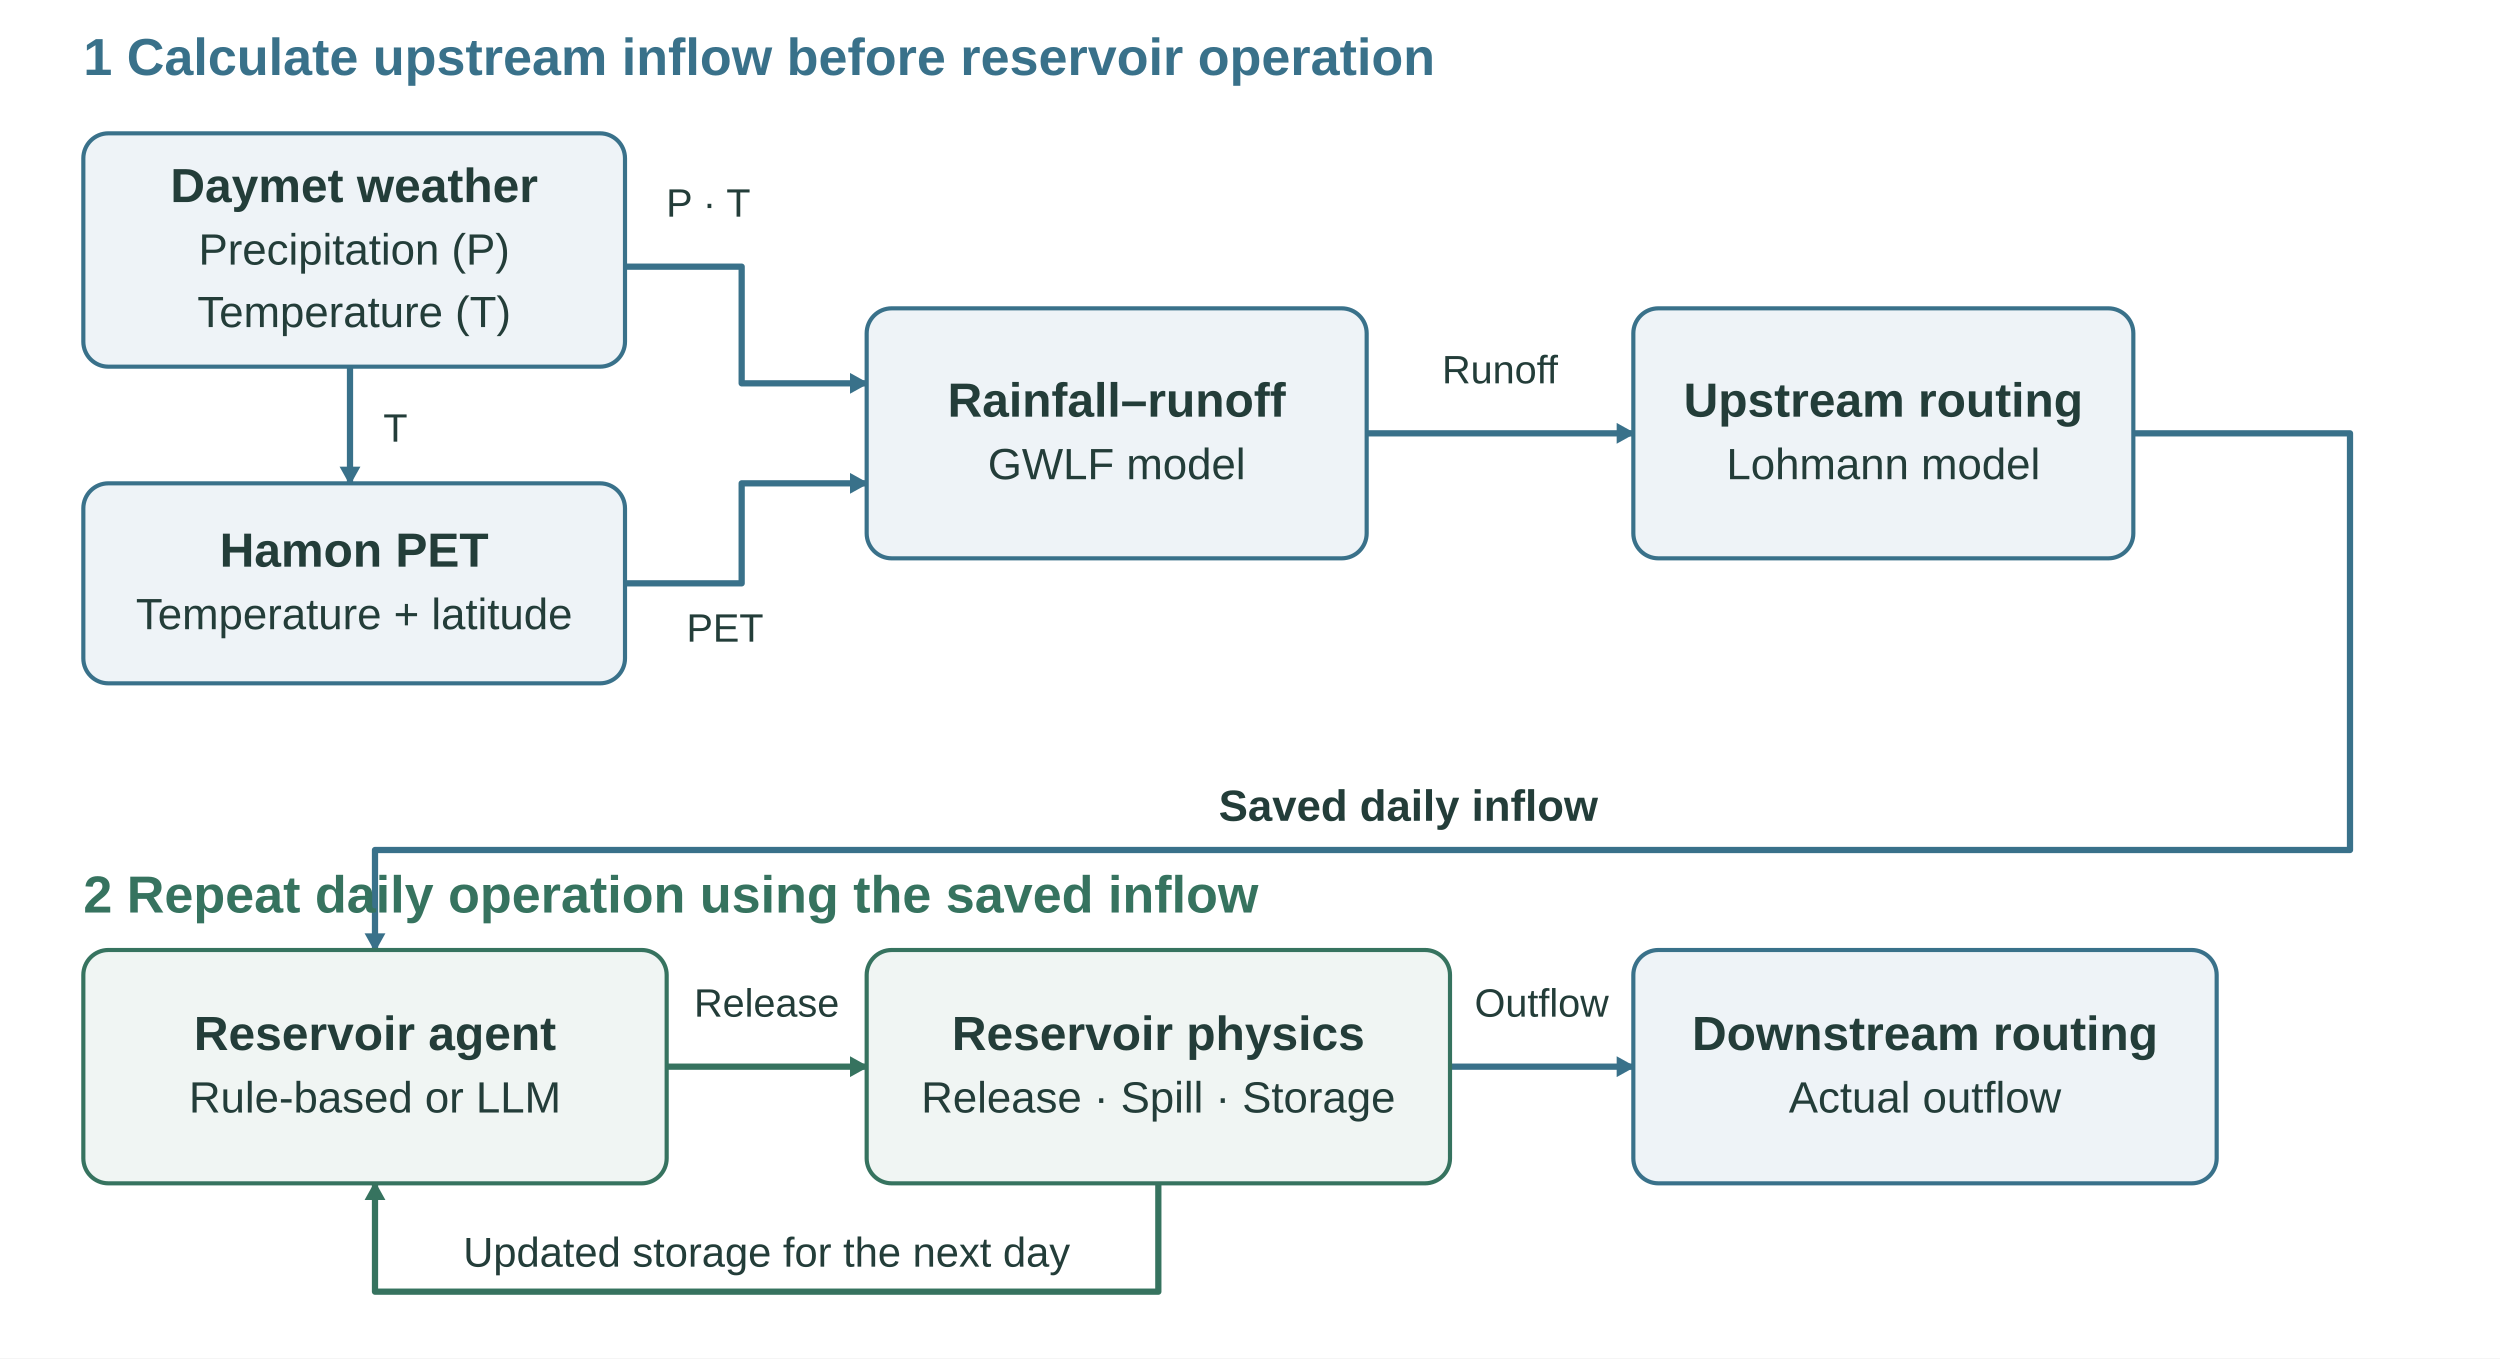
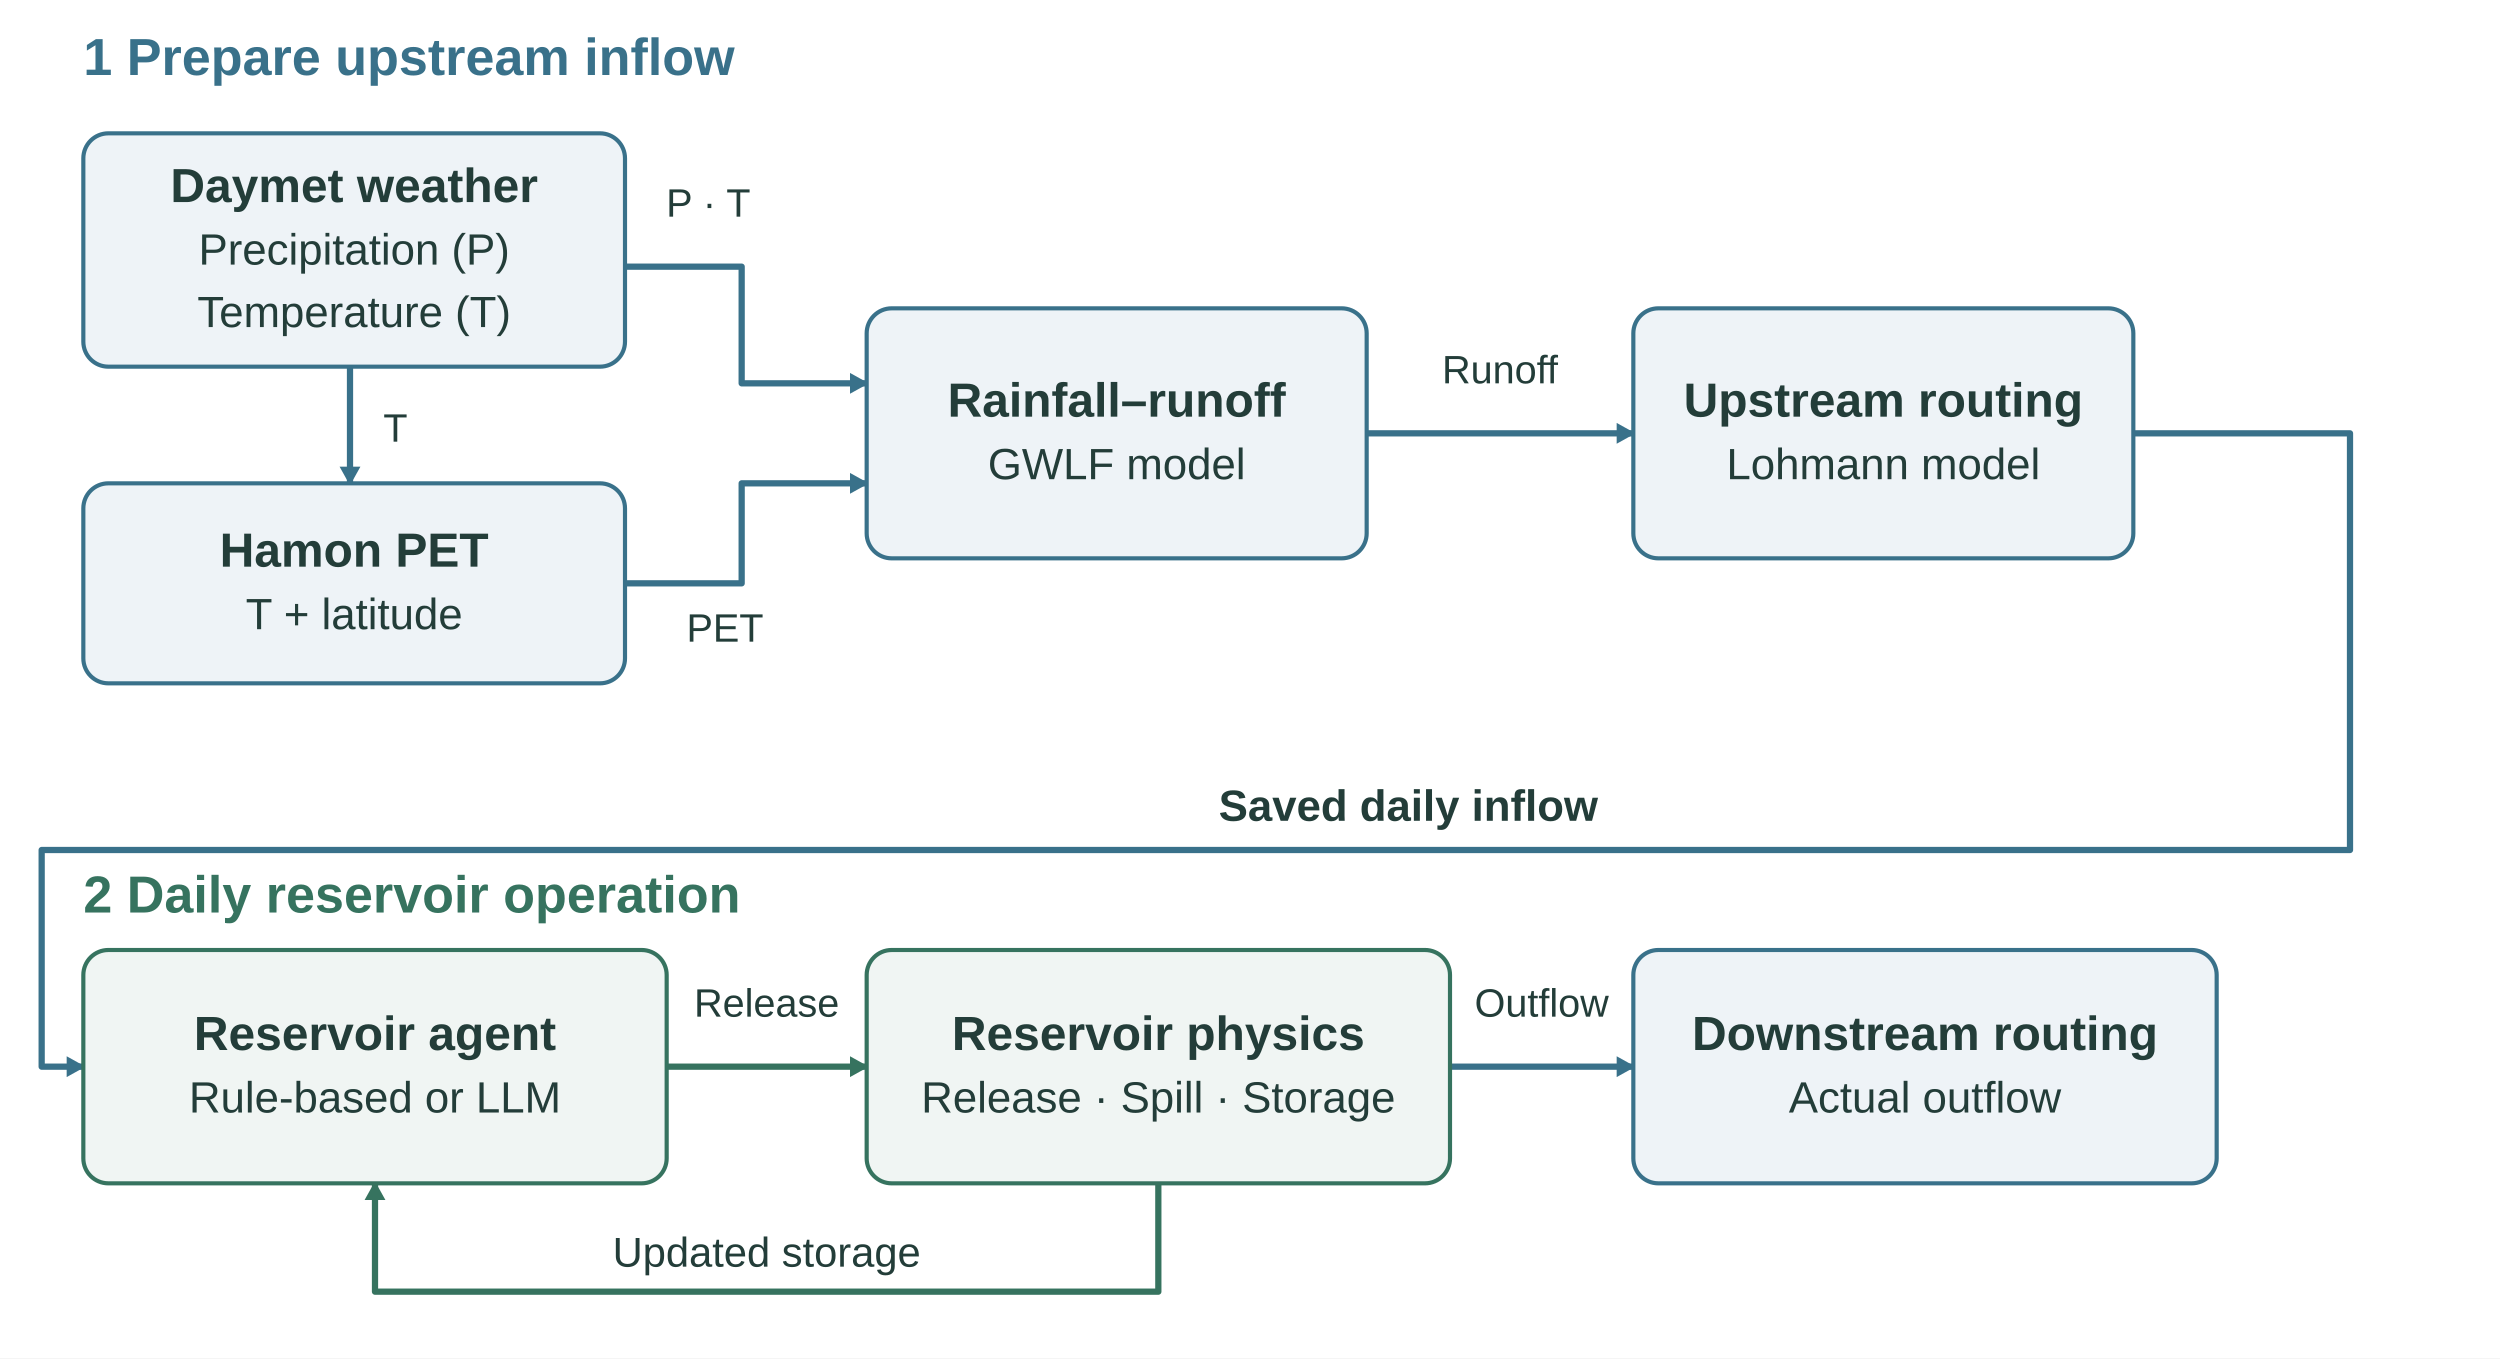
<svg xmlns="http://www.w3.org/2000/svg" width="1200" height="652" viewBox="0 0 1200 652" role="img" aria-labelledby="fe-walter-weather-workflow-title fe-walter-weather-workflow-desc">
  <defs>
    <marker id="arrow-blue" markerWidth="10" markerHeight="10" refX="8" refY="5" orient="auto" markerUnits="userSpaceOnUse">
      <path d="M0 0L9 5L0 10Z" fill="#39718a" />
    </marker>
    <marker id="arrow-orange" markerWidth="10" markerHeight="10" refX="8" refY="5" orient="auto" markerUnits="userSpaceOnUse">
      <path d="M0 0L9 5L0 10Z" fill="#a66b3d" />
    </marker>
    <marker id="arrow-green" markerWidth="10" markerHeight="10" refX="8" refY="5" orient="auto" markerUnits="userSpaceOnUse">
      <path d="M0 0L9 5L0 10Z" fill="#36735f" />
    </marker>
  </defs>
  <rect width="1200" height="652" fill="#fff" />
  <g font-family="Arial, sans-serif" fill="#233d39">
-     <text x="40" y="36" text-anchor="start" font-size="25" font-weight="700" fill="#39718a">1  Calculate upstream inflow before reservoir operation</text>
+     <text x="40" y="36" text-anchor="start" font-size="25" font-weight="700" fill="#39718a">1  Prepare upstream inflow</text>
    <path d="M300 128H356V184H416" fill="none" stroke="#39718a" stroke-width="3" stroke-linejoin="round" marker-end="url(#arrow-blue)" />
    <path d="M168 176V232" fill="none" stroke="#39718a" stroke-width="3" stroke-linejoin="round" marker-end="url(#arrow-blue)" />
    <path d="M300 280H356V232H416" fill="none" stroke="#39718a" stroke-width="3" stroke-linejoin="round" marker-end="url(#arrow-blue)" />
    <path d="M656 208H784" fill="none" stroke="#39718a" stroke-width="3" stroke-linejoin="round" marker-end="url(#arrow-blue)" />
-     <path d="M1024 208H1128V408H180V456" fill="none" stroke="#39718a" stroke-width="3" stroke-linejoin="round" marker-end="url(#arrow-blue)" />
+     <path d="M1024 208H1128V408H20V512H40" fill="none" stroke="#39718a" stroke-width="3" stroke-linejoin="round" marker-end="url(#arrow-blue)" />
    <text x="340" y="104" text-anchor="middle" font-size="19" font-weight="400" fill="#233d39">P · T</text>
    <text x="184" y="212" text-anchor="start" font-size="19" font-weight="400" fill="#233d39">T</text>
    <text x="348" y="308" text-anchor="middle" font-size="19" font-weight="400" fill="#233d39">PET</text>
    <text x="720" y="184" text-anchor="middle" font-size="19" font-weight="400" fill="#233d39">Runoff</text>
    <text x="676" y="394" text-anchor="middle" font-size="21" font-weight="700" fill="#233d39">Saved daily inflow</text>
    <path d="M320 512H416" fill="none" stroke="#36735f" stroke-width="3" stroke-linejoin="round" marker-end="url(#arrow-green)" />
    <path d="M696 512H784" fill="none" stroke="#39718a" stroke-width="3" stroke-linejoin="round" marker-end="url(#arrow-blue)" />
    <path d="M556 568V620H180V568" fill="none" stroke="#36735f" stroke-width="3" stroke-linejoin="round" marker-end="url(#arrow-green)" />
    <text x="368" y="488" text-anchor="middle" font-size="19" font-weight="400" fill="#233d39">Release</text>
    <text x="740" y="488" text-anchor="middle" font-size="19" font-weight="400" fill="#233d39">Outflow</text>
-     <text x="368" y="608" text-anchor="middle" font-size="20" font-weight="400" fill="#233d39">Updated storage for the next day</text>
+     <text x="368" y="608" text-anchor="middle" font-size="20" font-weight="400" fill="#233d39">Updated storage</text>
    <rect x="40" y="64" width="260" height="112" rx="12" fill="#eef3f7" stroke="#39718a" stroke-width="2" />
    <text x="170.0" y="97.0" text-anchor="middle" font-size="23" font-weight="700" fill="#233d39">Daymet weather</text>
    <text x="170.0" y="127.0" text-anchor="middle" font-size="21" font-weight="400" fill="#233d39">Precipitation (P)</text>
    <text x="170.0" y="157.0" text-anchor="middle" font-size="21" font-weight="400" fill="#233d39">Temperature (T)</text>
    <rect x="40" y="232" width="260" height="96" rx="12" fill="#eef3f7" stroke="#39718a" stroke-width="2" />
    <text x="170.0" y="272.0" text-anchor="middle" font-size="23" font-weight="700" fill="#233d39">Hamon PET</text>
-     <text x="170.0" y="302.0" text-anchor="middle" font-size="21" font-weight="400" fill="#233d39">Temperature + latitude</text>
+     <text x="170.0" y="302.0" text-anchor="middle" font-size="21" font-weight="400" fill="#233d39">T + latitude</text>
    <rect x="416" y="148" width="240" height="120" rx="12" fill="#eef3f7" stroke="#39718a" stroke-width="2" />
    <text x="536.0" y="200.0" text-anchor="middle" font-size="23" font-weight="700" fill="#233d39">Rainfall–runoff</text>
    <text x="536.0" y="230.0" text-anchor="middle" font-size="21" font-weight="400" fill="#233d39">GWLF model</text>
    <rect x="784" y="148" width="240" height="120" rx="12" fill="#eef3f7" stroke="#39718a" stroke-width="2" />
    <text x="904.0" y="200.0" text-anchor="middle" font-size="23" font-weight="700" fill="#233d39">Upstream routing</text>
    <text x="904.0" y="230.0" text-anchor="middle" font-size="21" font-weight="400" fill="#233d39">Lohmann model</text>
-     <text x="40" y="438" text-anchor="start" font-size="25" font-weight="700" fill="#36735f">2  Repeat daily operation using the saved inflow</text>
+     <text x="40" y="438" text-anchor="start" font-size="25" font-weight="700" fill="#36735f">2  Daily reservoir operation</text>
    <rect x="40" y="456" width="280" height="112" rx="12" fill="#f0f5f3" stroke="#36735f" stroke-width="2" />
    <text x="180.0" y="504.0" text-anchor="middle" font-size="23" font-weight="700" fill="#233d39">Reservoir agent</text>
    <text x="180.0" y="534.0" text-anchor="middle" font-size="21" font-weight="400" fill="#233d39">Rule-based or LLM</text>
    <rect x="416" y="456" width="280" height="112" rx="12" fill="#f0f5f3" stroke="#36735f" stroke-width="2" />
    <text x="556.0" y="504.0" text-anchor="middle" font-size="23" font-weight="700" fill="#233d39">Reservoir physics</text>
    <text x="556.0" y="534.0" text-anchor="middle" font-size="21" font-weight="400" fill="#233d39">Release · Spill · Storage</text>
    <rect x="784" y="456" width="280" height="112" rx="12" fill="#eef3f7" stroke="#39718a" stroke-width="2" />
    <text x="924.0" y="504.0" text-anchor="middle" font-size="23" font-weight="700" fill="#233d39">Downstream routing</text>
    <text x="924.0" y="534.0" text-anchor="middle" font-size="21" font-weight="400" fill="#233d39">Actual outflow</text>
  </g>
</svg>
